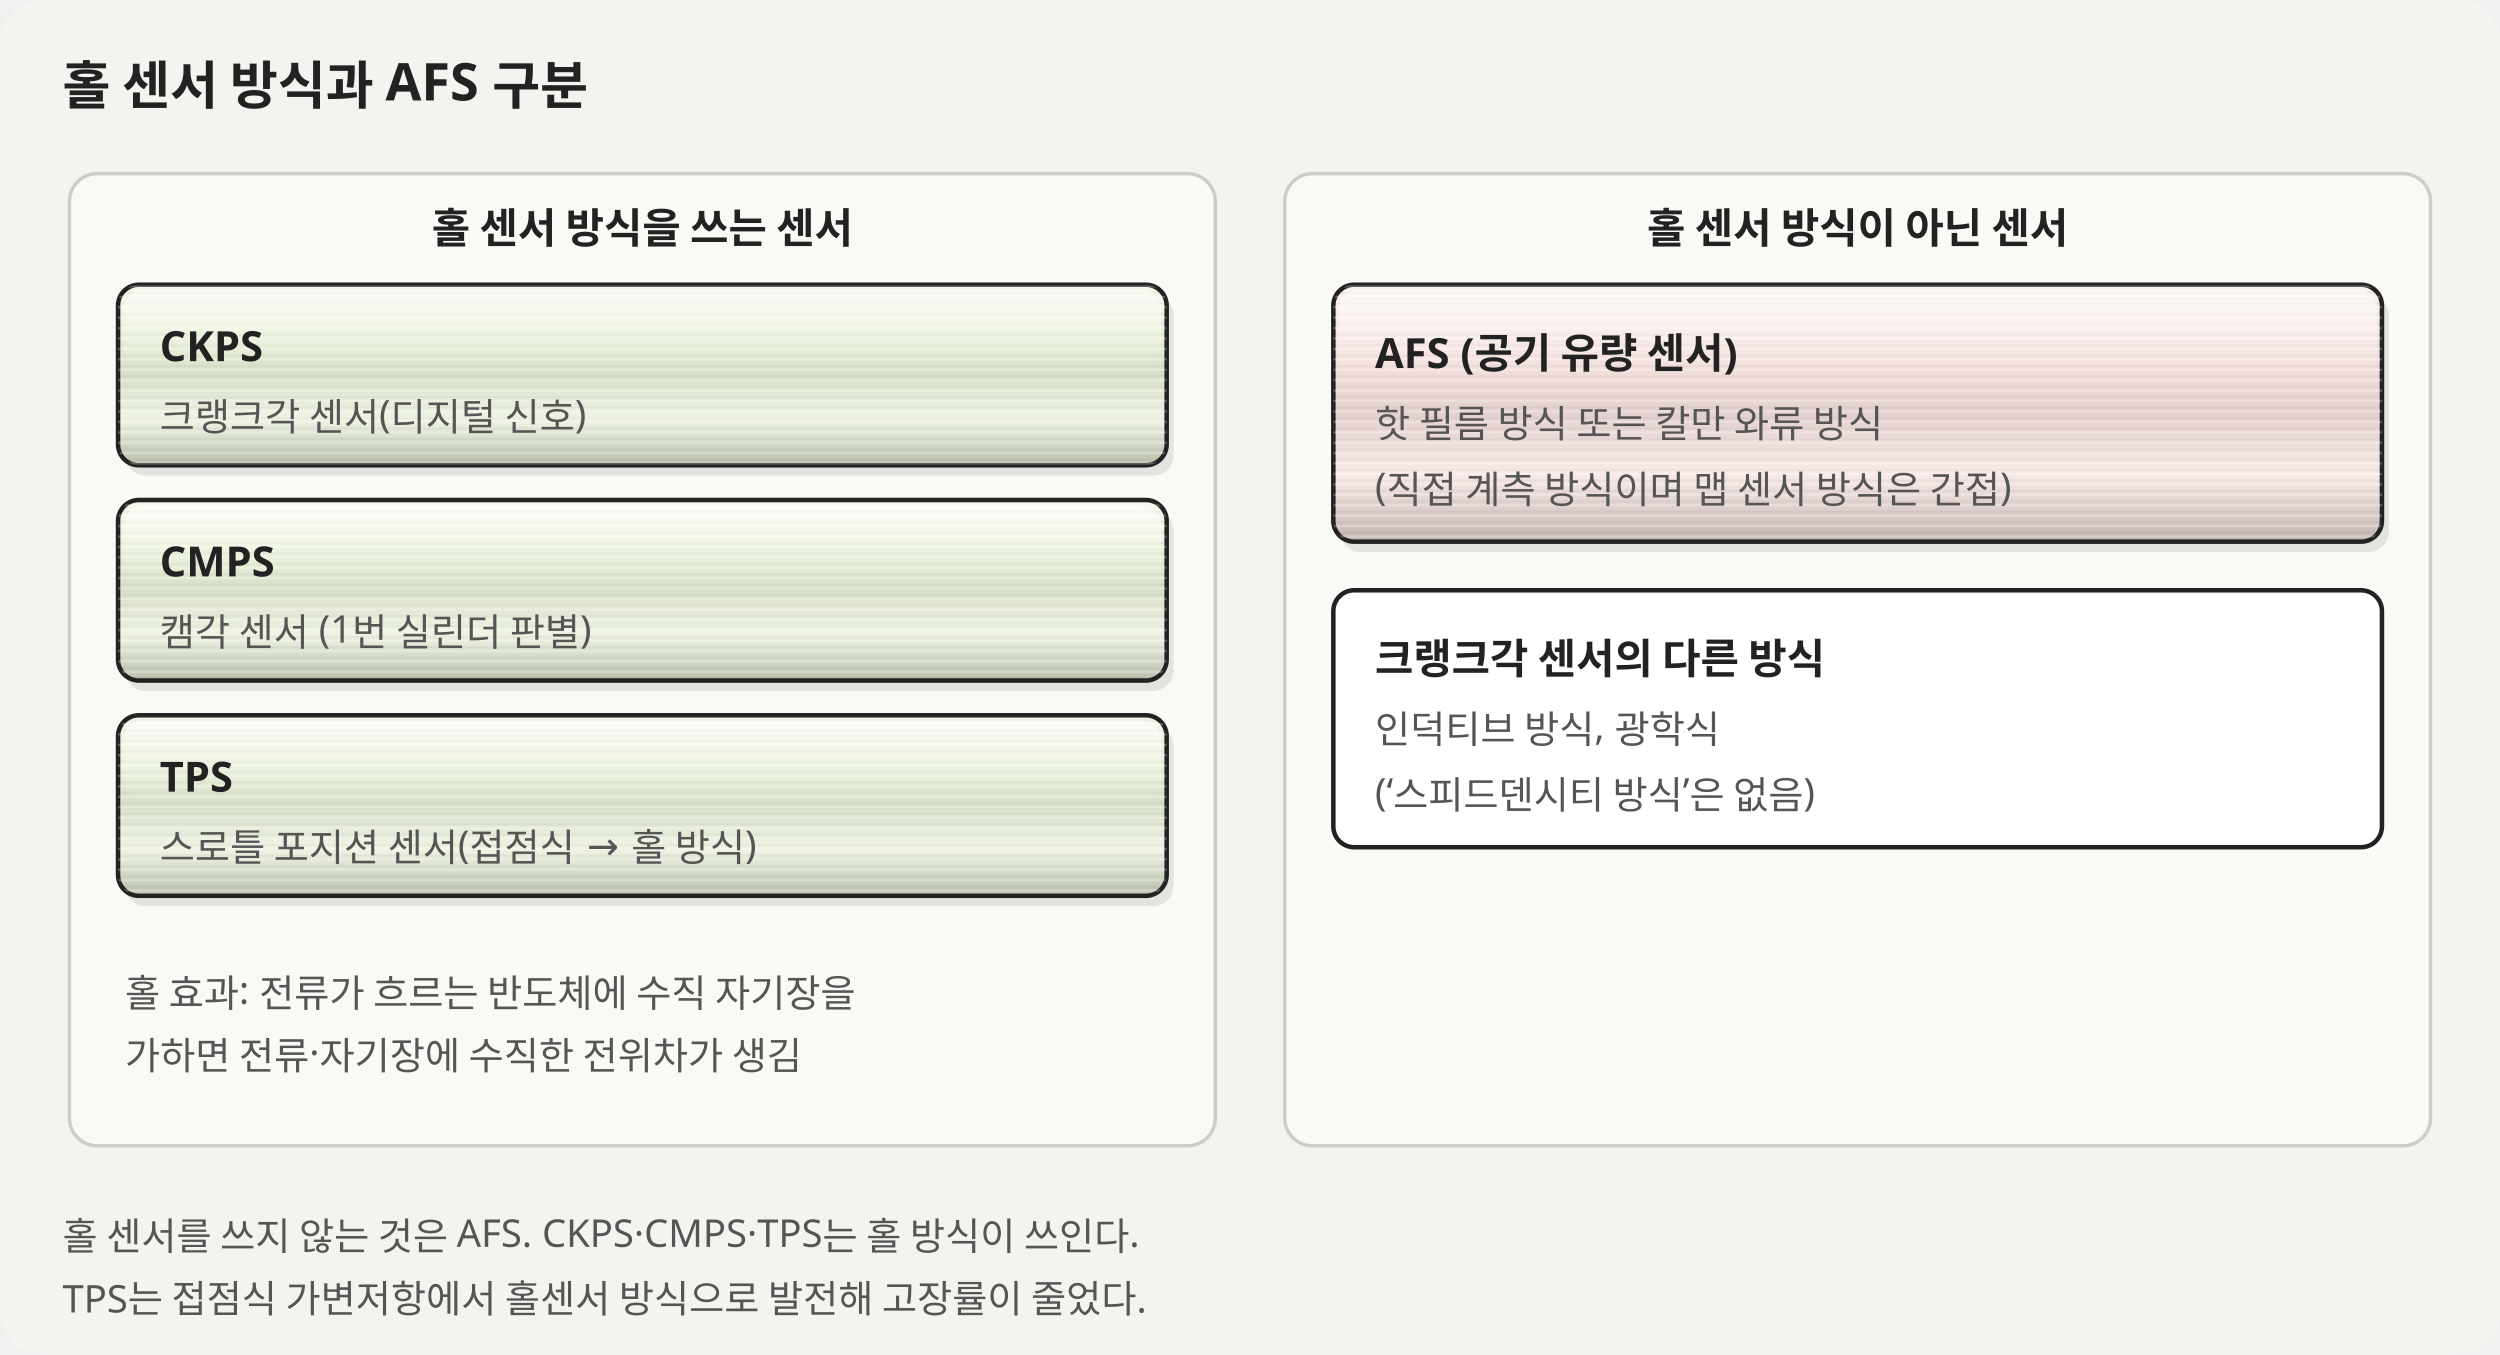
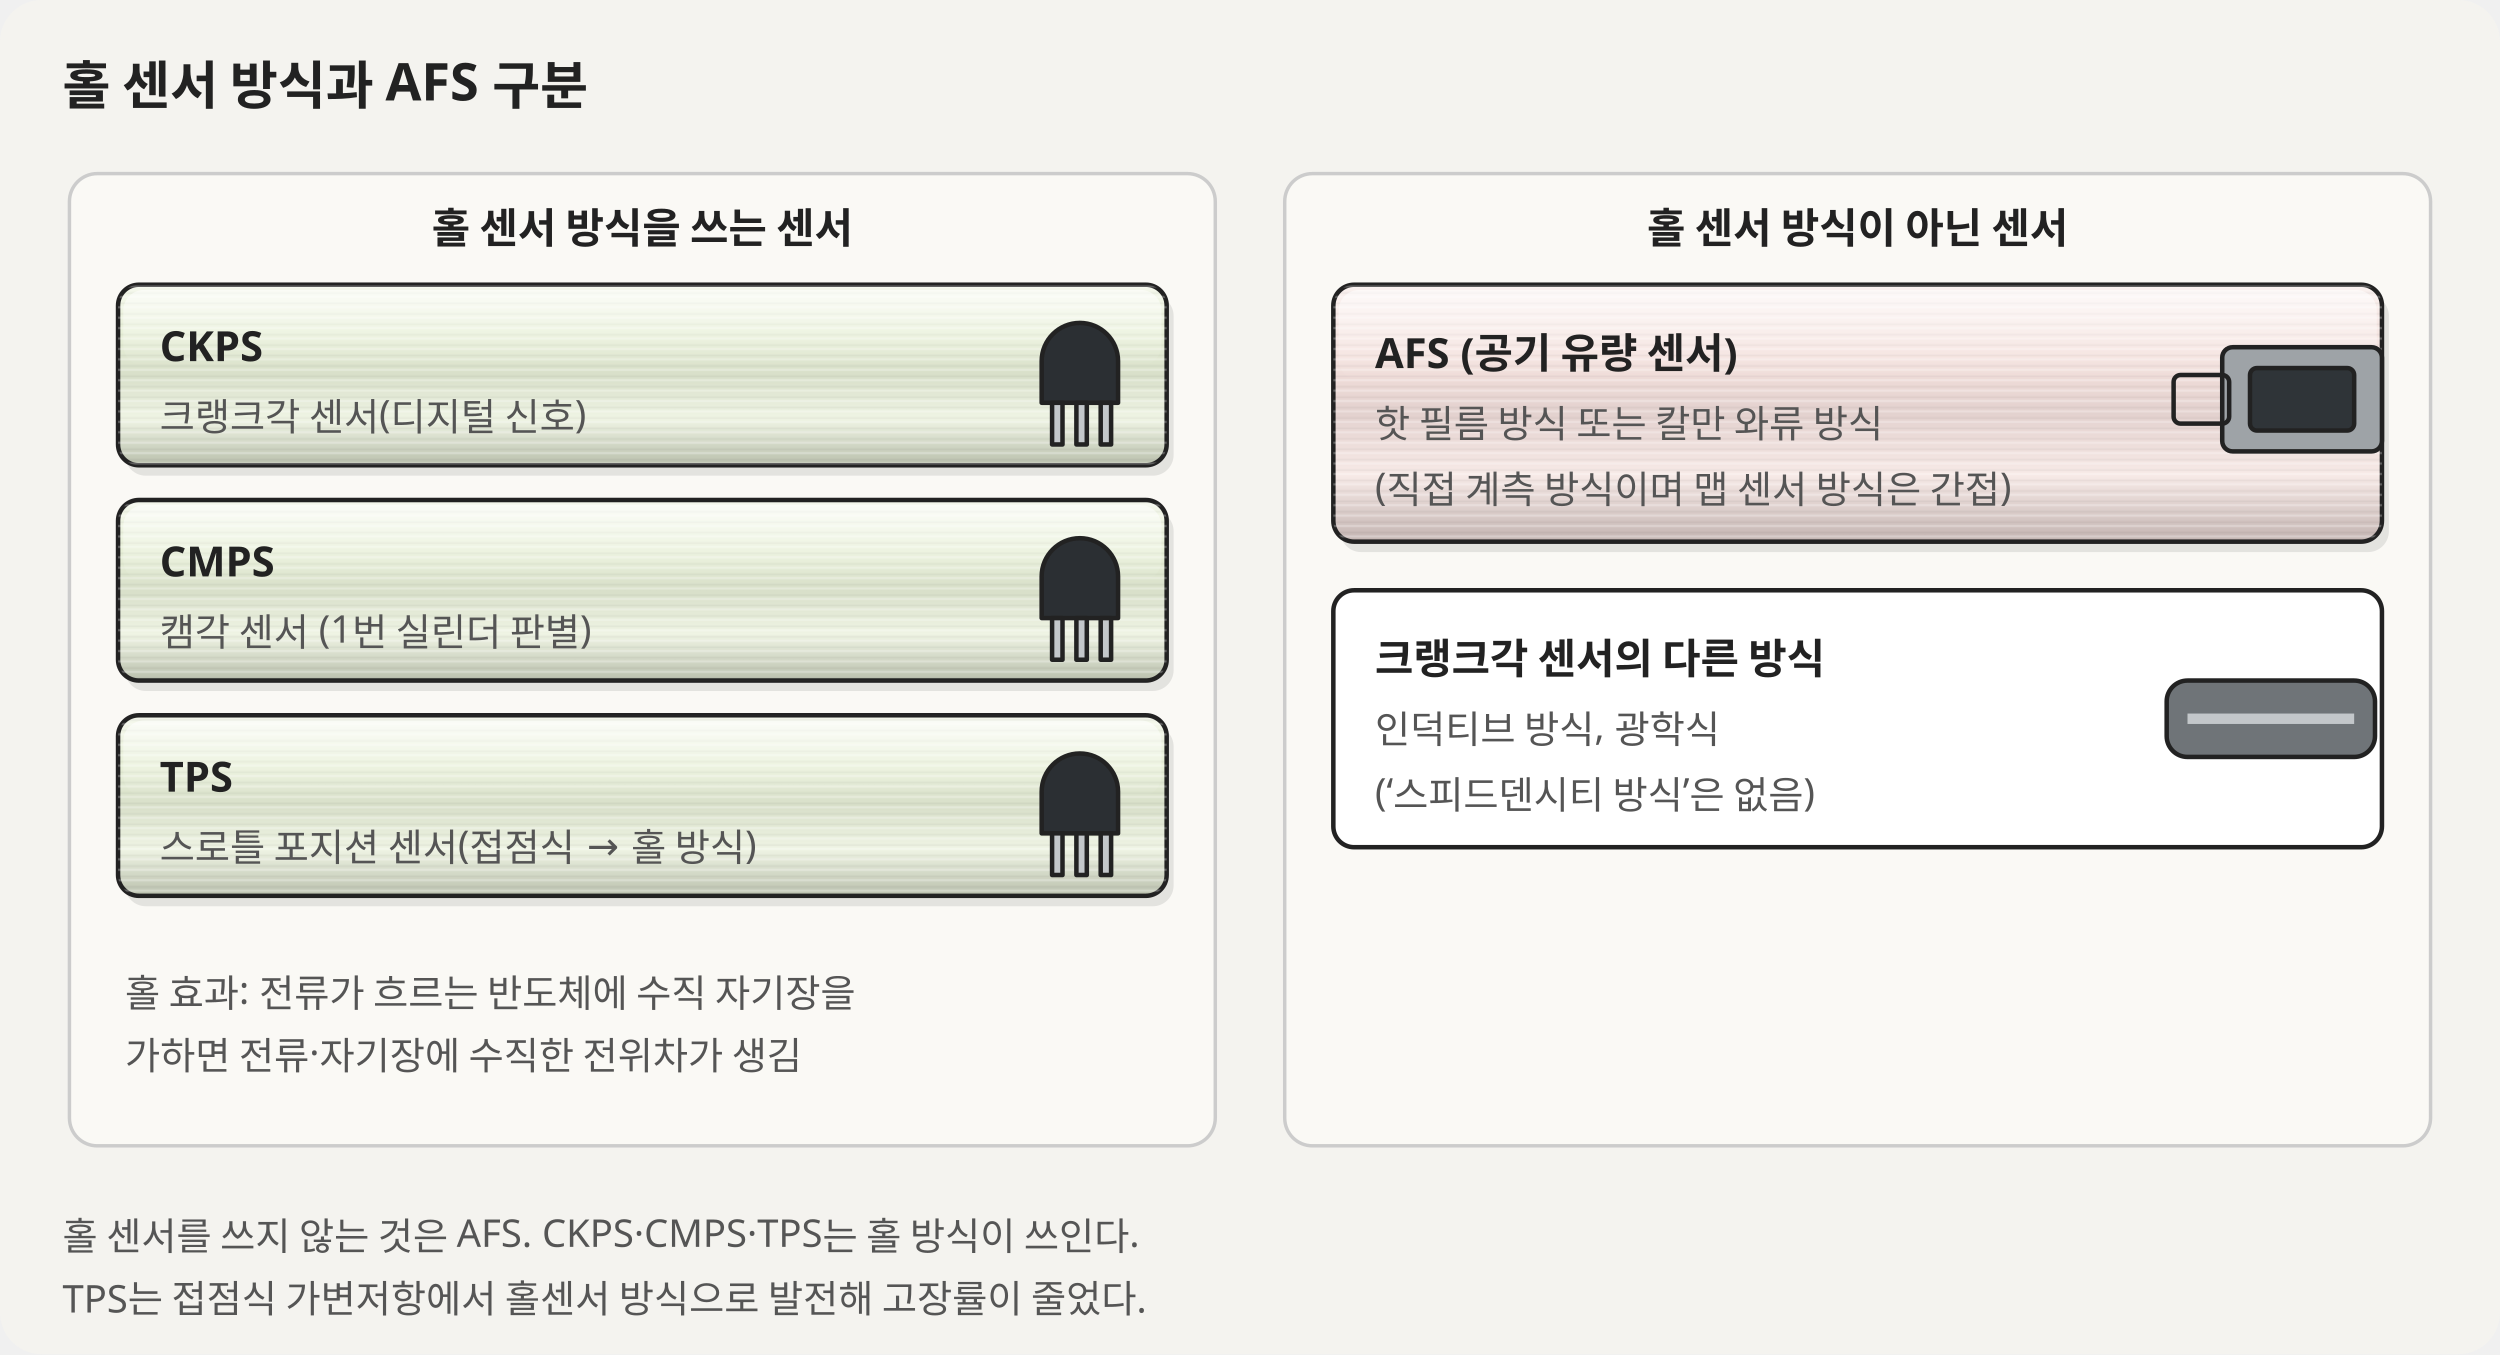
<svg xmlns="http://www.w3.org/2000/svg" viewBox="0 0 720 390" width="720" height="390" role="img" aria-label="크랭크각 캠각 스로틀 센서는 홀 방식 에어플로 센서는 핫필름 또는 칼만와류">
  <style>
text{font:12px "Apple SD Gothic Neo","Malgun Gothic","Noto Sans KR",sans-serif;fill:#222}
.t{font-size:15px;font-weight:700}.n{font-size:11px;fill:#555}
.l{stroke:#444;stroke-width:.8;fill:none}.d{fill:#444}
.o{stroke:#222;stroke-width:1.3;stroke-linejoin:round}
.k{stroke:#222;stroke-width:1;fill:none}
</style>
  <defs>
    <linearGradient id="mat_gl" x1="0" y1="0" x2="0" y2="1">
      <stop offset="0" stop-color="#fff" stop-opacity=".55" />
      <stop offset="1" stop-color="#fff" stop-opacity="0" />
    </linearGradient>
    <pattern id="mat_br" width="6" height="3" patternUnits="userSpaceOnUse">
      <path d="M0,1.5H6" stroke="#fff" stroke-width=".7" opacity=".5" />
      <path d="M0,.4H6" stroke="#000" stroke-width=".5" opacity=".08" />
    </pattern>
    <linearGradient id="mat_e8f0d8m" x1="0" y1="0" x2="0" y2="1">
      <stop offset="0" stop-color="#f5f8ed" />
      <stop offset="0.28" stop-color="#e8f0d8" />
      <stop offset="0.5" stop-color="#d8dfc9" />
      <stop offset="0.74" stop-color="#eff4e4" />
      <stop offset="1" stop-color="#bac0ad" />
    </linearGradient>
    <linearGradient id="mat_f4e1ddm" x1="0" y1="0" x2="0" y2="1">
      <stop offset="0" stop-color="#faf2f0" />
      <stop offset="0.28" stop-color="#f4e1dd" />
      <stop offset="0.5" stop-color="#e3d1ce" />
      <stop offset="0.74" stop-color="#f7eae7" />
      <stop offset="1" stop-color="#c3b4b1" />
    </linearGradient>
  </defs>
  <defs>
    <marker id="a" viewBox="0 0 8 8" refX="7" refY="4" markerWidth="7" markerHeight="7" orient="auto">
      <path d="M0,0L8,4L0,8Z" fill="#444" />
    </marker>
    <marker id="r" viewBox="0 0 8 8" refX="7" refY="4" markerWidth="7" markerHeight="7" orient="auto">
      <path d="M0,0L8,4L0,8Z" fill="#c1121f" />
    </marker>
  </defs>
  <rect width="720" height="390" rx="12" fill="#F4F3EF" />
  <text class="t" x="18" y="30">홀 센서 방식과 AFS 구분</text>
  <rect x="20" y="50" width="330" height="280" rx="8" fill="#faf9f5" stroke="#ccc" />
  <text x="185.0" y="70" text-anchor="middle" style="font-weight:700;fill:#222">홀 센서 방식을 쓰는 센서</text>
  <rect x="36.0" y="85.0" width="302.0" height="52.0" rx="6" fill="#000" opacity=".09" />
  <rect class="o" x="34" y="82" width="302" height="52" fill="url(#mat_e8f0d8m)" rx="6" />
  <rect x="34.0" y="82.0" width="302.0" height="52.0" rx="6" fill="url(#mat_br)" opacity=".5" pointer-events="none" />
  <rect x="35.5" y="83.5" width="299.0" height="21.84" rx="6" fill="url(#mat_gl)" pointer-events="none" />
  <text x="46" y="104" text-anchor="start" style="font-weight:700">CKPS</text>
  <text class="n" x="46" y="124" text-anchor="start">크랭크각 센서(디지털 신호)</text>
  <rect x="36.0" y="147.0" width="302.0" height="52.0" rx="6" fill="#000" opacity=".09" />
  <rect class="o" x="34" y="144" width="302" height="52" fill="url(#mat_e8f0d8m)" rx="6" />
  <rect x="34.0" y="144.0" width="302.0" height="52.0" rx="6" fill="url(#mat_br)" opacity=".5" pointer-events="none" />
  <rect x="35.5" y="145.5" width="299.0" height="21.84" rx="6" fill="url(#mat_gl)" pointer-events="none" />
  <text x="46" y="166" text-anchor="start" style="font-weight:700">CMPS</text>
  <text class="n" x="46" y="186" text-anchor="start">캠각 센서 (1번 실린더 판별)</text>
  <rect x="36.0" y="209.0" width="302.0" height="52.0" rx="6" fill="#000" opacity=".09" />
  <rect class="o" x="34" y="206" width="302" height="52" fill="url(#mat_e8f0d8m)" rx="6" />
  <rect x="34.0" y="206.0" width="302.0" height="52.0" rx="6" fill="url(#mat_br)" opacity=".5" pointer-events="none" />
  <rect x="35.5" y="207.5" width="299.0" height="21.84" rx="6" fill="url(#mat_gl)" pointer-events="none" />
  <text x="46" y="228" text-anchor="start" style="font-weight:700">TPS</text>
  <text class="n" x="46" y="248" text-anchor="start">스로틀 포지션 센서(접점식 → 홀 방식)</text>
  <text class="n" x="36" y="290" text-anchor="start">홀 효과: 전류가 흐르는 반도체에 수직 자기장을</text>
  <text class="n" x="36" y="308" text-anchor="start">가하면 전류·자기장에 수직한 전위차가 생김</text>
  <rect x="370" y="50" width="330" height="280" rx="8" fill="#faf9f5" stroke="#ccc" />
  <text x="535.0" y="70" text-anchor="middle" style="font-weight:700;fill:#222">홀 센서 방식이 아닌 센서</text>
  <rect x="386.0" y="85.0" width="302.0" height="74.0" rx="6" fill="#000" opacity=".09" />
  <rect class="o" x="384" y="82" width="302" height="74" fill="url(#mat_f4e1ddm)" rx="6" />
  <rect x="384.0" y="82.0" width="302.0" height="74.0" rx="6" fill="url(#mat_br)" opacity=".5" pointer-events="none" />
  <rect x="385.5" y="83.5" width="299.0" height="26" rx="6" fill="url(#mat_gl)" pointer-events="none" />
  <text x="396" y="106" text-anchor="start" style="font-weight:700">AFS (공기 유량 센서)</text>
  <text class="n" x="396" y="126" text-anchor="start">핫 필름 방식 또는 칼만 와류 방식</text>
  <text class="n" x="396" y="144" text-anchor="start">(직접 계측 방식이며 맵 센서 방식은 간접)</text>
  <rect class="o" x="384" y="170" width="302" height="74" fill="#fff" rx="6" />
  <text x="396" y="194" text-anchor="start" style="font-weight:700">크랭크각 센서의 다른 방식</text>
  <text class="n" x="396" y="214" text-anchor="start">인덕티브 방식, 광학식</text>
  <text class="n" x="396" y="232" text-anchor="start">(‘스피드덴시티 방식’은 없음)</text>
  <text class="n" x="18" y="360">홀 센서를 쓰지 않는 것은 AFS. CKPS·CMPS·TPS는 홀 방식이 쓰인다.</text>
  <text class="n" x="18" y="378">TPS는 접점식 가변저항에서 홀센서 방식으로 발전해 고장률이 줄었다.</text>
+   <g pointer-events="none">
+     <path class="o" d="M300,116 h22 v-12 a11,11 0 0,0 -22,0z" fill="#2b2f33" />
+     <rect class="o" x="303" y="116" width="3" height="12" fill="#c3c7ca" />
+     <rect class="o" x="310" y="116" width="3" height="12" fill="#c3c7ca" />
+     <rect class="o" x="317" y="116" width="3" height="12" fill="#c3c7ca" />
+     <path class="o" d="M300,178 h22 v-12 a11,11 0 0,0 -22,0z" fill="#2b2f33" />
+     <rect class="o" x="303" y="178" width="3" height="12" fill="#c3c7ca" />
+     <rect class="o" x="310" y="178" width="3" height="12" fill="#c3c7ca" />
+     <rect class="o" x="317" y="178" width="3" height="12" fill="#c3c7ca" />
+     <path class="o" d="M300,240 h22 v-12 a11,11 0 0,0 -22,0z" fill="#2b2f33" />
+     <rect class="o" x="303" y="240" width="3" height="12" fill="#c3c7ca" />
+     <rect class="o" x="310" y="240" width="3" height="12" fill="#c3c7ca" />
+     <rect class="o" x="317" y="240" width="3" height="12" fill="#c3c7ca" />
+     <rect class="o" x="640" y="100" width="46" height="30" rx="3" fill="#9ea3a7" />
+     <rect class="o" x="648" y="106" width="30" height="18" rx="2" fill="#2f3438" />
+     <rect class="o" x="626" y="108" width="16" height="14" rx="2" fill="url(#bk)" />
+     <rect class="o" x="624" y="196" width="60" height="22" rx="6" fill="#6f7478" />
+     <path d="M630,207h48" stroke="#c3c7ca" stroke-width="3" />
+   </g>
</svg>
